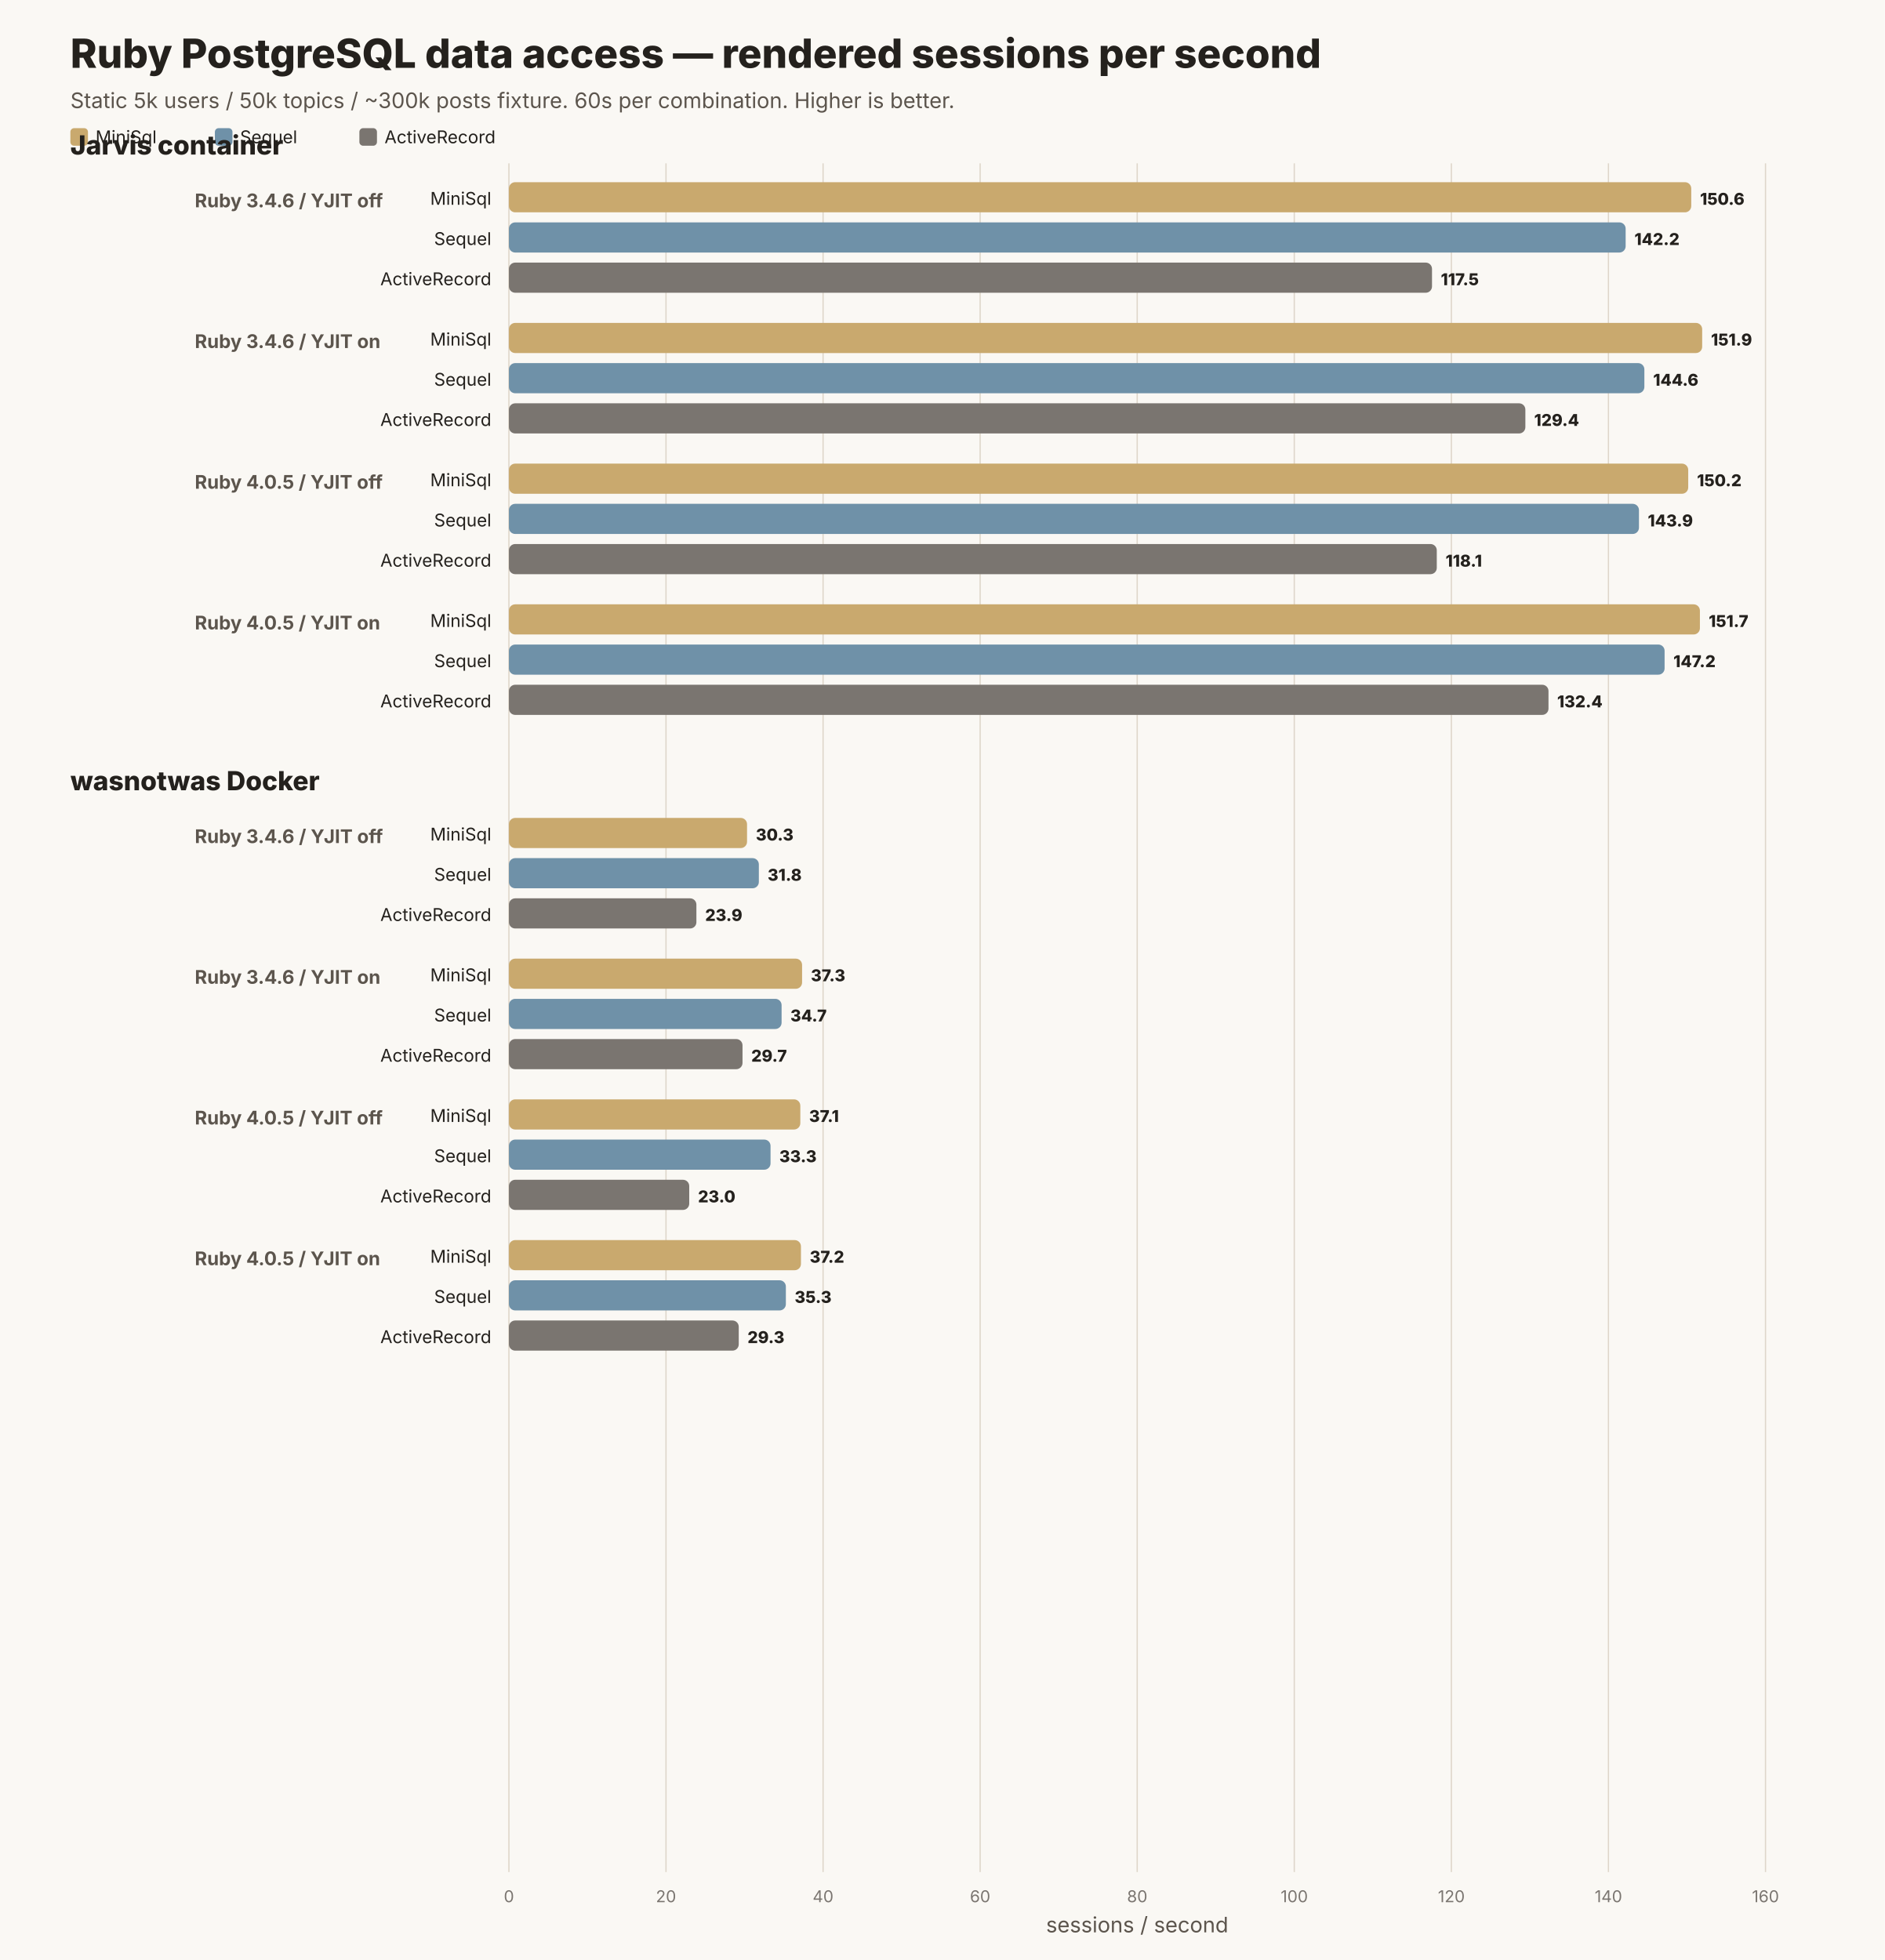
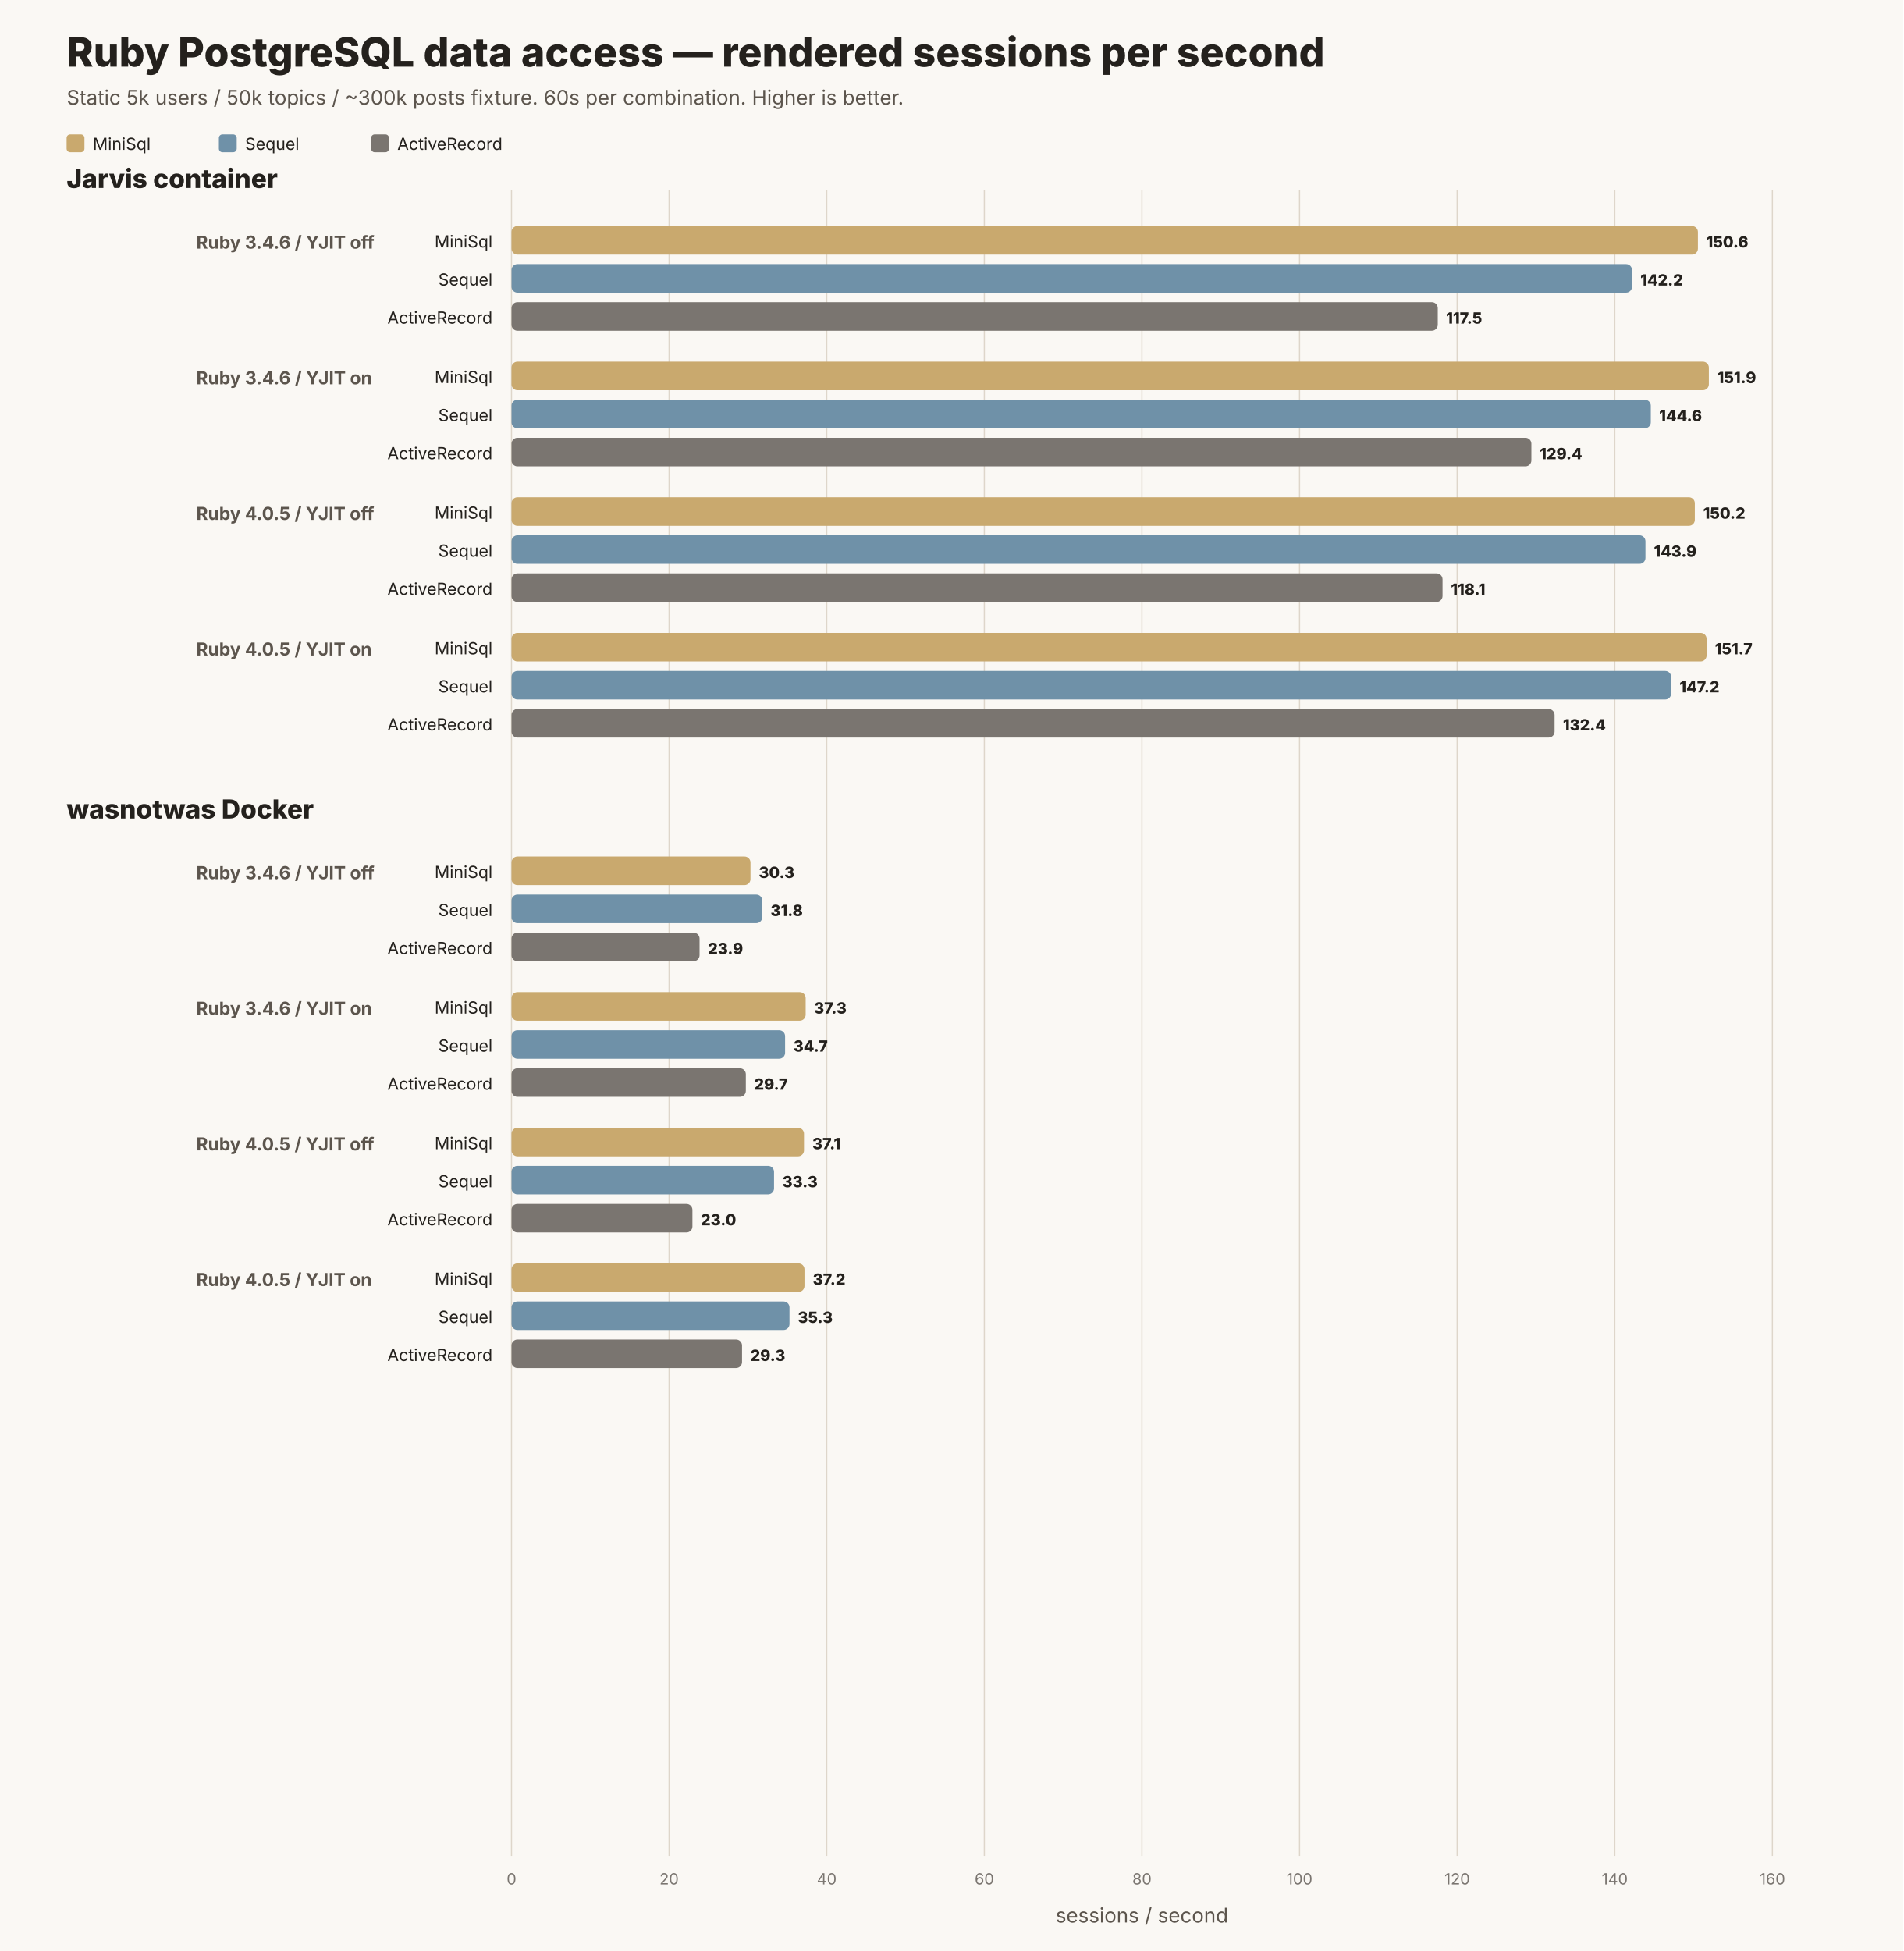
- <svg xmlns="http://www.w3.org/2000/svg" width="1500" height="1560" viewBox="0 0 1500 1560" role="img" aria-labelledby="title desc">
+ <svg xmlns="http://www.w3.org/2000/svg" width="1600" height="1640" viewBox="0 0 1600 1640" role="img" aria-labelledby="title desc">
  <rect width="100%" height="100%" fill="#faf8f4" />
-   <style>text{font-family:Inter,Arial,sans-serif;fill:#24211d}.title{font-size:32px;font-weight:800}.sub{font-size:17px;fill:#5c554d}.label{font-size:14px}.group{font-size:21px;font-weight:800}.combo{font-size:15px;font-weight:700;fill:#5c554d}.value{font-size:13px;font-weight:800}.axis{stroke:#ded6ca;stroke-width:1}.tick{font-size:13px;fill:#7a7570}.legend{font-size:14px}</style>
-   <text x="56" y="54" class="title">Ruby PostgreSQL data access — rendered sessions per second</text>
-   <text x="56" y="86" class="sub">Static 5k users / 50k topics / ~300k posts fixture. 60s per combination. Higher is better.</text>
-   <rect x="56" y="102" width="14" height="14" rx="3" fill="#c9a96e" />
-   <text x="76" y="114" class="legend">MiniSql</text>
-   <rect x="171" y="102" width="14" height="14" rx="3" fill="#6f91a8" />
-   <text x="191" y="114" class="legend">Sequel</text>
-   <rect x="286" y="102" width="14" height="14" rx="3" fill="#7a7570" />
-   <text x="306" y="114" class="legend">ActiveRecord</text>
-   <line x1="405.0" y1="130" x2="405.0" y2="1490" class="axis" />
-   <text x="405.0" y="1514" text-anchor="middle" class="tick">0</text>
-   <line x1="530.0" y1="130" x2="530.0" y2="1490" class="axis" />
-   <text x="530.0" y="1514" text-anchor="middle" class="tick">20</text>
-   <line x1="655.0" y1="130" x2="655.0" y2="1490" class="axis" />
-   <text x="655.0" y="1514" text-anchor="middle" class="tick">40</text>
-   <line x1="780.0" y1="130" x2="780.0" y2="1490" class="axis" />
-   <text x="780.0" y="1514" text-anchor="middle" class="tick">60</text>
-   <line x1="905.0" y1="130" x2="905.0" y2="1490" class="axis" />
-   <text x="905.0" y="1514" text-anchor="middle" class="tick">80</text>
-   <line x1="1030.0" y1="130" x2="1030.0" y2="1490" class="axis" />
-   <text x="1030.0" y="1514" text-anchor="middle" class="tick">100</text>
-   <line x1="1155.0" y1="130" x2="1155.0" y2="1490" class="axis" />
-   <text x="1155.0" y="1514" text-anchor="middle" class="tick">120</text>
-   <line x1="1280.0" y1="130" x2="1280.0" y2="1490" class="axis" />
-   <text x="1280.0" y="1514" text-anchor="middle" class="tick">140</text>
-   <line x1="1405.0" y1="130" x2="1405.0" y2="1490" class="axis" />
-   <text x="1405.0" y="1514" text-anchor="middle" class="tick">160</text>
-   <text x="56" y="123" class="group">Jarvis container</text>
-   <text x="155" y="165" class="combo">Ruby 3.4.6 / YJIT off</text>
-   <text x="391" y="163" text-anchor="end" class="label">MiniSql</text>
-   <rect x="405" y="145" width="940.9" height="24" rx="5" fill="#c9a96e" />
-   <text x="1352.9" y="163" class="value">150.6</text>
-   <text x="391" y="195" text-anchor="end" class="label">Sequel</text>
-   <rect x="405" y="177" width="888.7" height="24" rx="5" fill="#6f91a8" />
-   <text x="1300.7" y="195" class="value">142.2</text>
-   <text x="391" y="227" text-anchor="end" class="label">ActiveRecord</text>
-   <rect x="405" y="209" width="734.6" height="24" rx="5" fill="#7a7570" />
-   <text x="1146.6" y="227" class="value">117.5</text>
-   <text x="155" y="277" class="combo">Ruby 3.4.6 / YJIT on</text>
-   <text x="391" y="275" text-anchor="end" class="label">MiniSql</text>
-   <rect x="405" y="257" width="949.6" height="24" rx="5" fill="#c9a96e" />
-   <text x="1361.6" y="275" class="value">151.9</text>
-   <text x="391" y="307" text-anchor="end" class="label">Sequel</text>
-   <rect x="405" y="289" width="903.6" height="24" rx="5" fill="#6f91a8" />
-   <text x="1315.6" y="307" class="value">144.6</text>
-   <text x="391" y="339" text-anchor="end" class="label">ActiveRecord</text>
-   <rect x="405" y="321" width="808.9" height="24" rx="5" fill="#7a7570" />
-   <text x="1220.9" y="339" class="value">129.4</text>
-   <text x="155" y="389" class="combo">Ruby 4.0.5 / YJIT off</text>
-   <text x="391" y="387" text-anchor="end" class="label">MiniSql</text>
-   <rect x="405" y="369" width="938.5" height="24" rx="5" fill="#c9a96e" />
-   <text x="1350.5" y="387" class="value">150.2</text>
-   <text x="391" y="419" text-anchor="end" class="label">Sequel</text>
-   <rect x="405" y="401" width="899.3" height="24" rx="5" fill="#6f91a8" />
-   <text x="1311.3" y="419" class="value">143.9</text>
-   <text x="391" y="451" text-anchor="end" class="label">ActiveRecord</text>
-   <rect x="405" y="433" width="738.4" height="24" rx="5" fill="#7a7570" />
-   <text x="1150.4" y="451" class="value">118.1</text>
-   <text x="155" y="501" class="combo">Ruby 4.0.5 / YJIT on</text>
-   <text x="391" y="499" text-anchor="end" class="label">MiniSql</text>
-   <rect x="405" y="481" width="947.8" height="24" rx="5" fill="#c9a96e" />
-   <text x="1359.8" y="499" class="value">151.7</text>
-   <text x="391" y="531" text-anchor="end" class="label">Sequel</text>
-   <rect x="405" y="513" width="919.7" height="24" rx="5" fill="#6f91a8" />
-   <text x="1331.7" y="531" class="value">147.2</text>
-   <text x="391" y="563" text-anchor="end" class="label">ActiveRecord</text>
-   <rect x="405" y="545" width="827.3" height="24" rx="5" fill="#7a7570" />
-   <text x="1239.2" y="563" class="value">132.4</text>
-   <text x="56" y="629" class="group">wasnotwas Docker</text>
-   <text x="155" y="671" class="combo">Ruby 3.4.6 / YJIT off</text>
-   <text x="391" y="669" text-anchor="end" class="label">MiniSql</text>
-   <rect x="405" y="651" width="189.5" height="24" rx="5" fill="#c9a96e" />
-   <text x="601.5" y="669" class="value">30.3</text>
-   <text x="391" y="701" text-anchor="end" class="label">Sequel</text>
-   <rect x="405" y="683" width="198.9" height="24" rx="5" fill="#6f91a8" />
-   <text x="610.9" y="701" class="value">31.8</text>
-   <text x="391" y="733" text-anchor="end" class="label">ActiveRecord</text>
-   <rect x="405" y="715" width="149.2" height="24" rx="5" fill="#7a7570" />
-   <text x="561.2" y="733" class="value">23.9</text>
-   <text x="155" y="783" class="combo">Ruby 3.4.6 / YJIT on</text>
-   <text x="391" y="781" text-anchor="end" class="label">MiniSql</text>
-   <rect x="405" y="763" width="233.3" height="24" rx="5" fill="#c9a96e" />
-   <text x="645.3" y="781" class="value">37.3</text>
-   <text x="391" y="813" text-anchor="end" class="label">Sequel</text>
-   <rect x="405" y="795" width="217.0" height="24" rx="5" fill="#6f91a8" />
-   <text x="629.0" y="813" class="value">34.7</text>
-   <text x="391" y="845" text-anchor="end" class="label">ActiveRecord</text>
-   <rect x="405" y="827" width="185.9" height="24" rx="5" fill="#7a7570" />
-   <text x="597.9" y="845" class="value">29.7</text>
-   <text x="155" y="895" class="combo">Ruby 4.0.5 / YJIT off</text>
-   <text x="391" y="893" text-anchor="end" class="label">MiniSql</text>
-   <rect x="405" y="875" width="231.9" height="24" rx="5" fill="#c9a96e" />
-   <text x="643.9" y="893" class="value">37.1</text>
-   <text x="391" y="925" text-anchor="end" class="label">Sequel</text>
-   <rect x="405" y="907" width="208.2" height="24" rx="5" fill="#6f91a8" />
-   <text x="620.2" y="925" class="value">33.3</text>
-   <text x="391" y="957" text-anchor="end" class="label">ActiveRecord</text>
-   <rect x="405" y="939" width="143.5" height="24" rx="5" fill="#7a7570" />
-   <text x="555.5" y="957" class="value">23.0</text>
-   <text x="155" y="1007" class="combo">Ruby 4.0.5 / YJIT on</text>
-   <text x="391" y="1005" text-anchor="end" class="label">MiniSql</text>
-   <rect x="405" y="987" width="232.4" height="24" rx="5" fill="#c9a96e" />
-   <text x="644.4" y="1005" class="value">37.2</text>
-   <text x="391" y="1037" text-anchor="end" class="label">Sequel</text>
-   <rect x="405" y="1019" width="220.4" height="24" rx="5" fill="#6f91a8" />
-   <text x="632.4" y="1037" class="value">35.3</text>
-   <text x="391" y="1069" text-anchor="end" class="label">ActiveRecord</text>
-   <rect x="405" y="1051" width="182.9" height="24" rx="5" fill="#7a7570" />
-   <text x="594.9" y="1069" class="value">29.3</text>
-   <text x="905.0" y="1538" text-anchor="middle" class="sub">sessions / second</text>
+   <style>text{font-family:Inter,Arial,sans-serif;fill:#24211d}.title{font-size:34px;font-weight:800}.sub{font-size:17px;fill:#5c554d}.label{font-size:14px}.group{font-size:22px;font-weight:800}.combo{font-size:15px;font-weight:700;fill:#5c554d}.value{font-size:13px;font-weight:800}.axis{stroke:#ded6ca;stroke-width:1}.tick{font-size:13px;fill:#7a7570}.legend{font-size:14px}</style>
+   <text x="56" y="56" class="title">Ruby PostgreSQL data access — rendered sessions per second</text>
+   <text x="56" y="88" class="sub">Static 5k users / 50k topics / ~300k posts fixture. 60s per combination. Higher is better.</text>
+   <rect x="56" y="113" width="15" height="15" rx="3" fill="#c9a96e" />
+   <text x="78" y="126" class="legend">MiniSql</text>
+   <rect x="184" y="113" width="15" height="15" rx="3" fill="#6f91a8" />
+   <text x="206" y="126" class="legend">Sequel</text>
+   <rect x="312" y="113" width="15" height="15" rx="3" fill="#7a7570" />
+   <text x="334" y="126" class="legend">ActiveRecord</text>
+   <line x1="430.0" y1="160" x2="430.0" y2="1560" class="axis" />
+   <text x="430.0" y="1584" text-anchor="middle" class="tick">0</text>
+   <line x1="562.5" y1="160" x2="562.5" y2="1560" class="axis" />
+   <text x="562.5" y="1584" text-anchor="middle" class="tick">20</text>
+   <line x1="695.0" y1="160" x2="695.0" y2="1560" class="axis" />
+   <text x="695.0" y="1584" text-anchor="middle" class="tick">40</text>
+   <line x1="827.5" y1="160" x2="827.5" y2="1560" class="axis" />
+   <text x="827.5" y="1584" text-anchor="middle" class="tick">60</text>
+   <line x1="960.0" y1="160" x2="960.0" y2="1560" class="axis" />
+   <text x="960.0" y="1584" text-anchor="middle" class="tick">80</text>
+   <line x1="1092.5" y1="160" x2="1092.5" y2="1560" class="axis" />
+   <text x="1092.5" y="1584" text-anchor="middle" class="tick">100</text>
+   <line x1="1225.0" y1="160" x2="1225.0" y2="1560" class="axis" />
+   <text x="1225.0" y="1584" text-anchor="middle" class="tick">120</text>
+   <line x1="1357.5" y1="160" x2="1357.5" y2="1560" class="axis" />
+   <text x="1357.5" y="1584" text-anchor="middle" class="tick">140</text>
+   <line x1="1490.0" y1="160" x2="1490.0" y2="1560" class="axis" />
+   <text x="1490.0" y="1584" text-anchor="middle" class="tick">160</text>
+   <text x="56" y="158" class="group">Jarvis container</text>
+   <text x="165" y="209" class="combo">Ruby 3.4.6 / YJIT off</text>
+   <text x="414" y="208" text-anchor="end" class="label">MiniSql</text>
+   <rect x="430" y="190" width="997.4" height="24" rx="5" fill="#c9a96e" />
+   <text x="1434.4" y="208" class="value">150.6</text>
+   <text x="414" y="240" text-anchor="end" class="label">Sequel</text>
+   <rect x="430" y="222" width="942.0" height="24" rx="5" fill="#6f91a8" />
+   <text x="1379.0" y="240" class="value">142.2</text>
+   <text x="414" y="272" text-anchor="end" class="label">ActiveRecord</text>
+   <rect x="430" y="254" width="778.7" height="24" rx="5" fill="#7a7570" />
+   <text x="1215.7" y="272" class="value">117.5</text>
+   <text x="165" y="323" class="combo">Ruby 3.4.6 / YJIT on</text>
+   <text x="414" y="322" text-anchor="end" class="label">MiniSql</text>
+   <rect x="430" y="304" width="1006.6" height="24" rx="5" fill="#c9a96e" />
+   <text x="1443.6" y="322" class="value">151.9</text>
+   <text x="414" y="354" text-anchor="end" class="label">Sequel</text>
+   <rect x="430" y="336" width="957.8" height="24" rx="5" fill="#6f91a8" />
+   <text x="1394.8" y="354" class="value">144.6</text>
+   <text x="414" y="386" text-anchor="end" class="label">ActiveRecord</text>
+   <rect x="430" y="368" width="857.4" height="24" rx="5" fill="#7a7570" />
+   <text x="1294.4" y="386" class="value">129.4</text>
+   <text x="165" y="437" class="combo">Ruby 4.0.5 / YJIT off</text>
+   <text x="414" y="436" text-anchor="end" class="label">MiniSql</text>
+   <rect x="430" y="418" width="994.8" height="24" rx="5" fill="#c9a96e" />
+   <text x="1431.8" y="436" class="value">150.2</text>
+   <text x="414" y="468" text-anchor="end" class="label">Sequel</text>
+   <rect x="430" y="450" width="953.3" height="24" rx="5" fill="#6f91a8" />
+   <text x="1390.3" y="468" class="value">143.9</text>
+   <text x="414" y="500" text-anchor="end" class="label">ActiveRecord</text>
+   <rect x="430" y="482" width="782.7" height="24" rx="5" fill="#7a7570" />
+   <text x="1219.7" y="500" class="value">118.1</text>
+   <text x="165" y="551" class="combo">Ruby 4.0.5 / YJIT on</text>
+   <text x="414" y="550" text-anchor="end" class="label">MiniSql</text>
+   <rect x="430" y="532" width="1004.7" height="24" rx="5" fill="#c9a96e" />
+   <text x="1441.7" y="550" class="value">151.7</text>
+   <text x="414" y="582" text-anchor="end" class="label">Sequel</text>
+   <rect x="430" y="564" width="974.9" height="24" rx="5" fill="#6f91a8" />
+   <text x="1411.9" y="582" class="value">147.2</text>
+   <text x="414" y="614" text-anchor="end" class="label">ActiveRecord</text>
+   <rect x="430" y="596" width="876.9" height="24" rx="5" fill="#7a7570" />
+   <text x="1313.9" y="614" class="value">132.4</text>
+   <text x="56" y="688" class="group">wasnotwas Docker</text>
+   <text x="165" y="739" class="combo">Ruby 3.4.6 / YJIT off</text>
+   <text x="414" y="738" text-anchor="end" class="label">MiniSql</text>
+   <rect x="430" y="720" width="200.9" height="24" rx="5" fill="#c9a96e" />
+   <text x="637.9" y="738" class="value">30.3</text>
+   <text x="414" y="770" text-anchor="end" class="label">Sequel</text>
+   <rect x="430" y="752" width="210.8" height="24" rx="5" fill="#6f91a8" />
+   <text x="647.8" y="770" class="value">31.8</text>
+   <text x="414" y="802" text-anchor="end" class="label">ActiveRecord</text>
+   <rect x="430" y="784" width="158.1" height="24" rx="5" fill="#7a7570" />
+   <text x="595.1" y="802" class="value">23.9</text>
+   <text x="165" y="853" class="combo">Ruby 3.4.6 / YJIT on</text>
+   <text x="414" y="852" text-anchor="end" class="label">MiniSql</text>
+   <rect x="430" y="834" width="247.3" height="24" rx="5" fill="#c9a96e" />
+   <text x="684.3" y="852" class="value">37.3</text>
+   <text x="414" y="884" text-anchor="end" class="label">Sequel</text>
+   <rect x="430" y="866" width="230.0" height="24" rx="5" fill="#6f91a8" />
+   <text x="667.0" y="884" class="value">34.7</text>
+   <text x="414" y="916" text-anchor="end" class="label">ActiveRecord</text>
+   <rect x="430" y="898" width="197.0" height="24" rx="5" fill="#7a7570" />
+   <text x="634.0" y="916" class="value">29.7</text>
+   <text x="165" y="967" class="combo">Ruby 4.0.5 / YJIT off</text>
+   <text x="414" y="966" text-anchor="end" class="label">MiniSql</text>
+   <rect x="430" y="948" width="245.9" height="24" rx="5" fill="#c9a96e" />
+   <text x="682.9" y="966" class="value">37.1</text>
+   <text x="414" y="998" text-anchor="end" class="label">Sequel</text>
+   <rect x="430" y="980" width="220.7" height="24" rx="5" fill="#6f91a8" />
+   <text x="657.7" y="998" class="value">33.3</text>
+   <text x="414" y="1030" text-anchor="end" class="label">ActiveRecord</text>
+   <rect x="430" y="1012" width="152.1" height="24" rx="5" fill="#7a7570" />
+   <text x="589.1" y="1030" class="value">23.0</text>
+   <text x="165" y="1081" class="combo">Ruby 4.0.5 / YJIT on</text>
+   <text x="414" y="1080" text-anchor="end" class="label">MiniSql</text>
+   <rect x="430" y="1062" width="246.3" height="24" rx="5" fill="#c9a96e" />
+   <text x="683.3" y="1080" class="value">37.2</text>
+   <text x="414" y="1112" text-anchor="end" class="label">Sequel</text>
+   <rect x="430" y="1094" width="233.7" height="24" rx="5" fill="#6f91a8" />
+   <text x="670.7" y="1112" class="value">35.3</text>
+   <text x="414" y="1144" text-anchor="end" class="label">ActiveRecord</text>
+   <rect x="430" y="1126" width="193.8" height="24" rx="5" fill="#7a7570" />
+   <text x="630.8" y="1144" class="value">29.3</text>
+   <text x="960.0" y="1616" text-anchor="middle" class="sub">sessions / second</text>
</svg>
